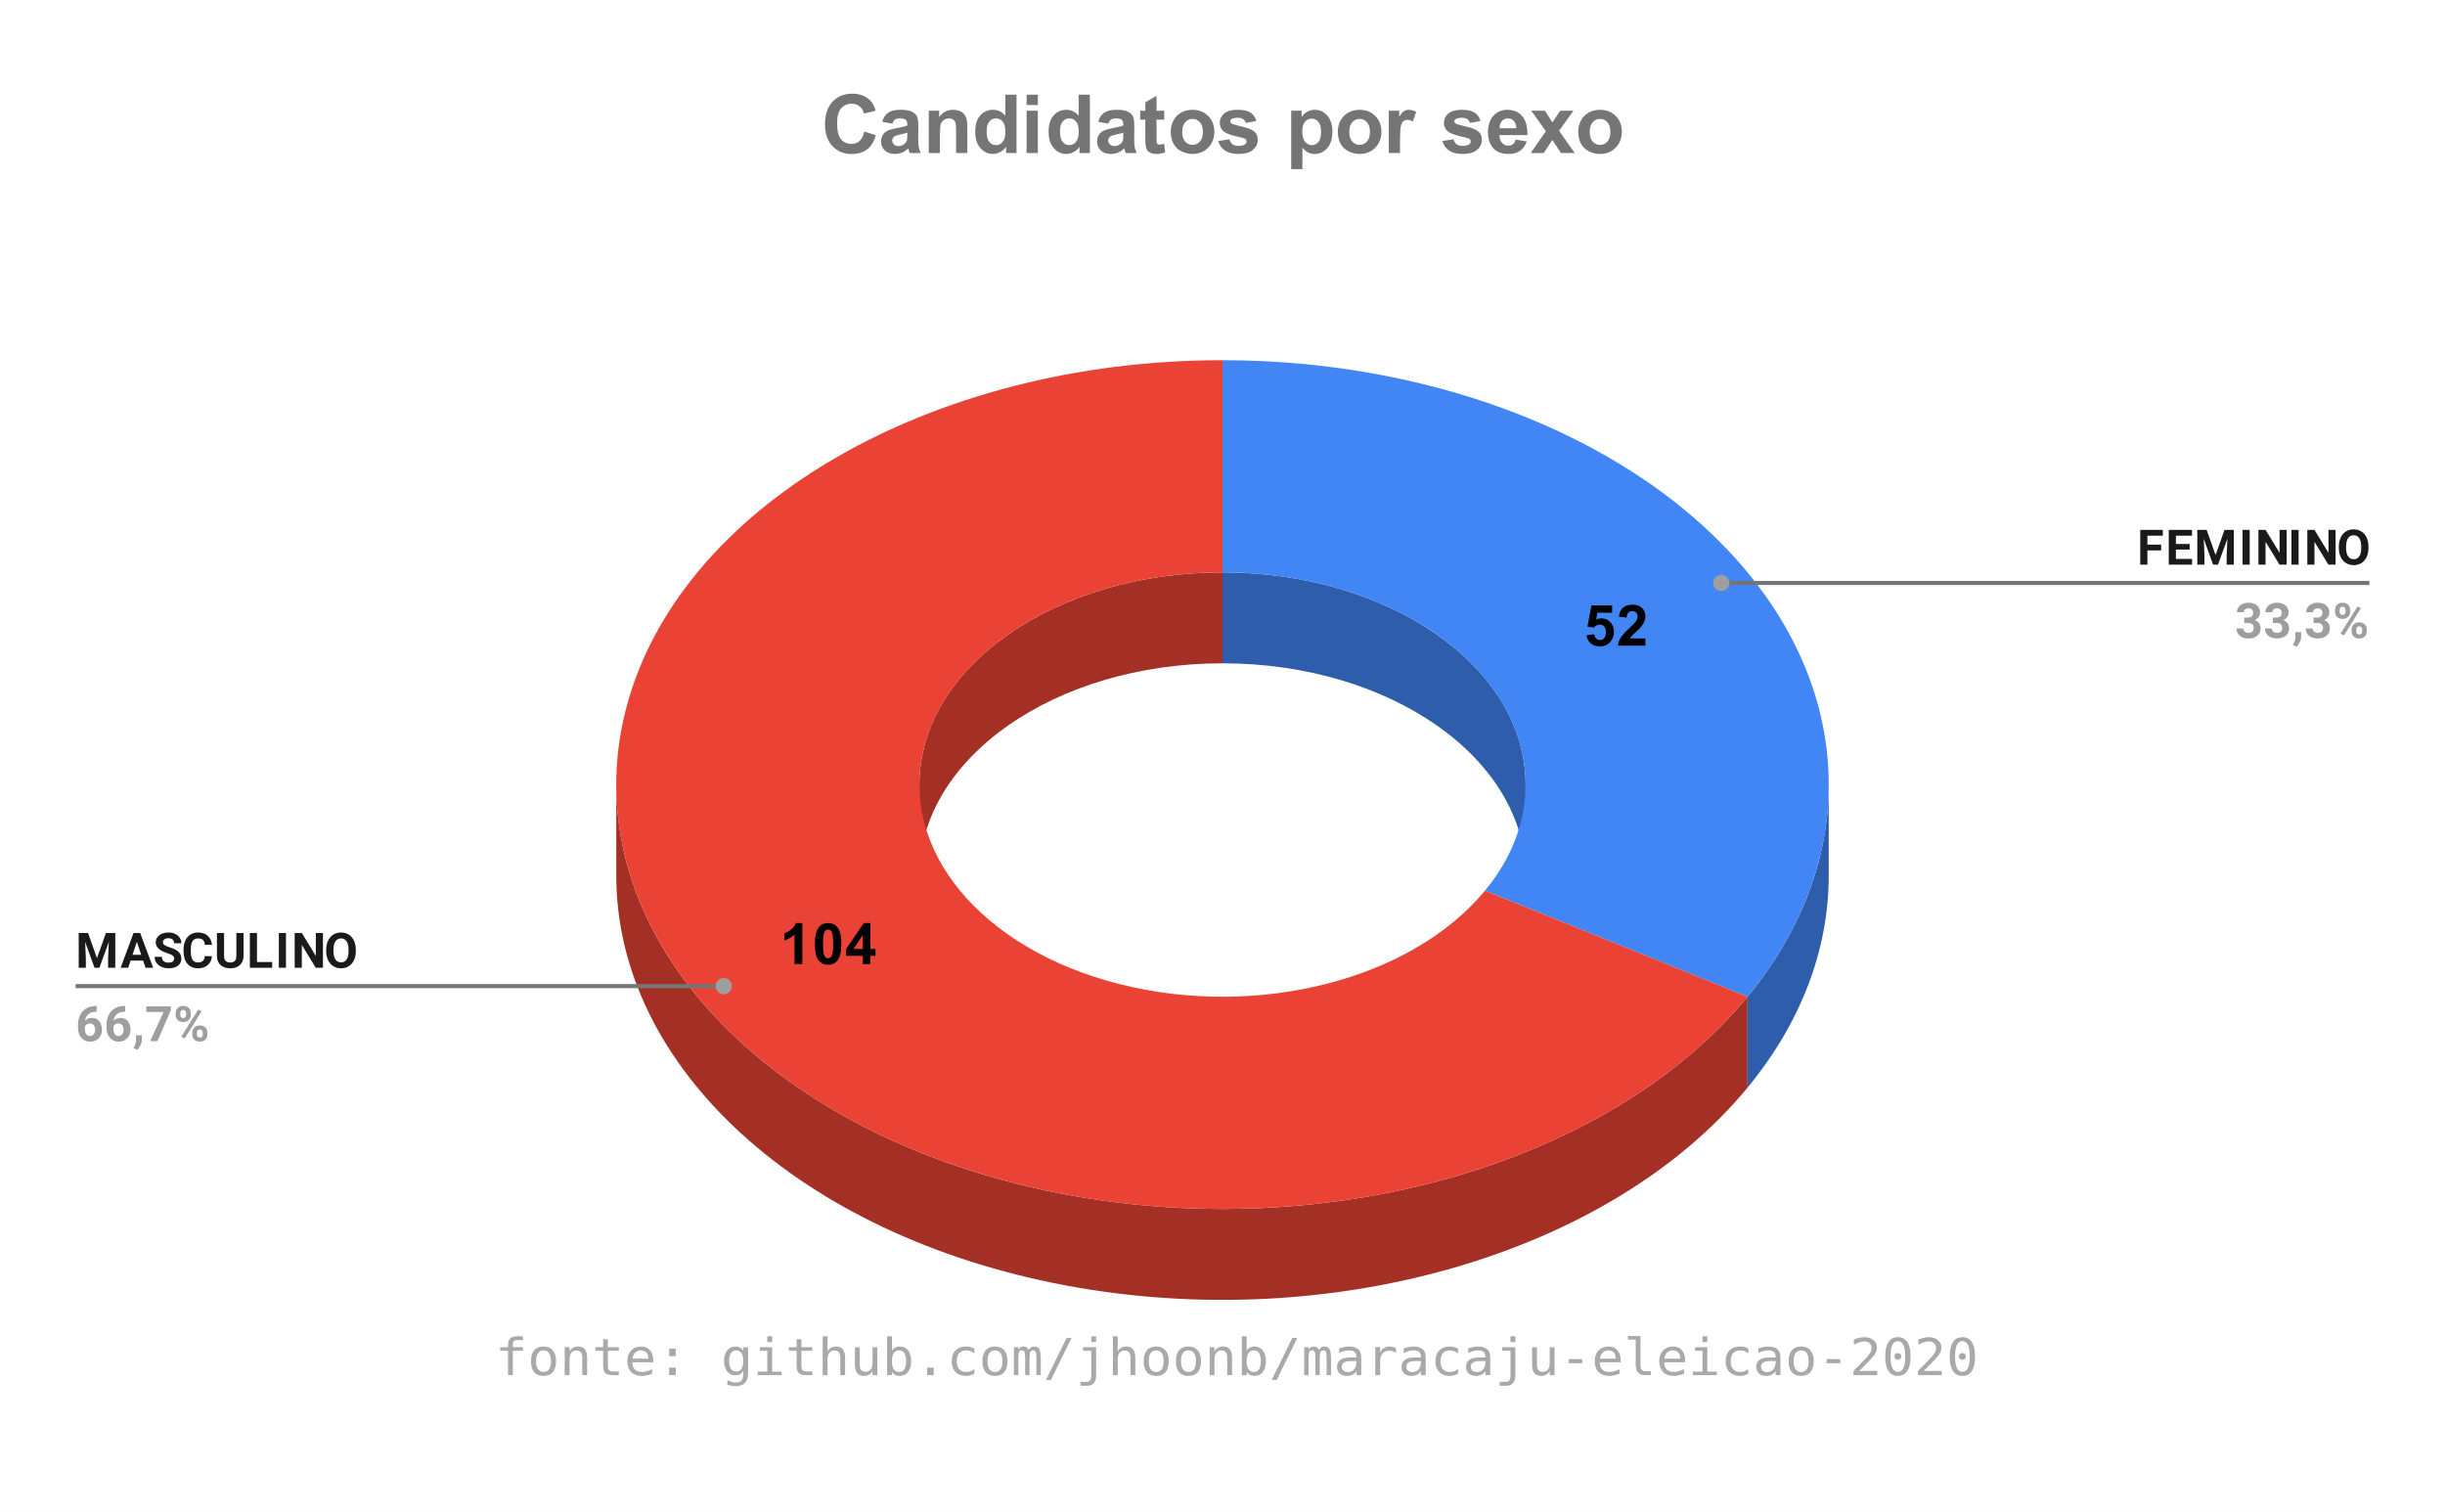
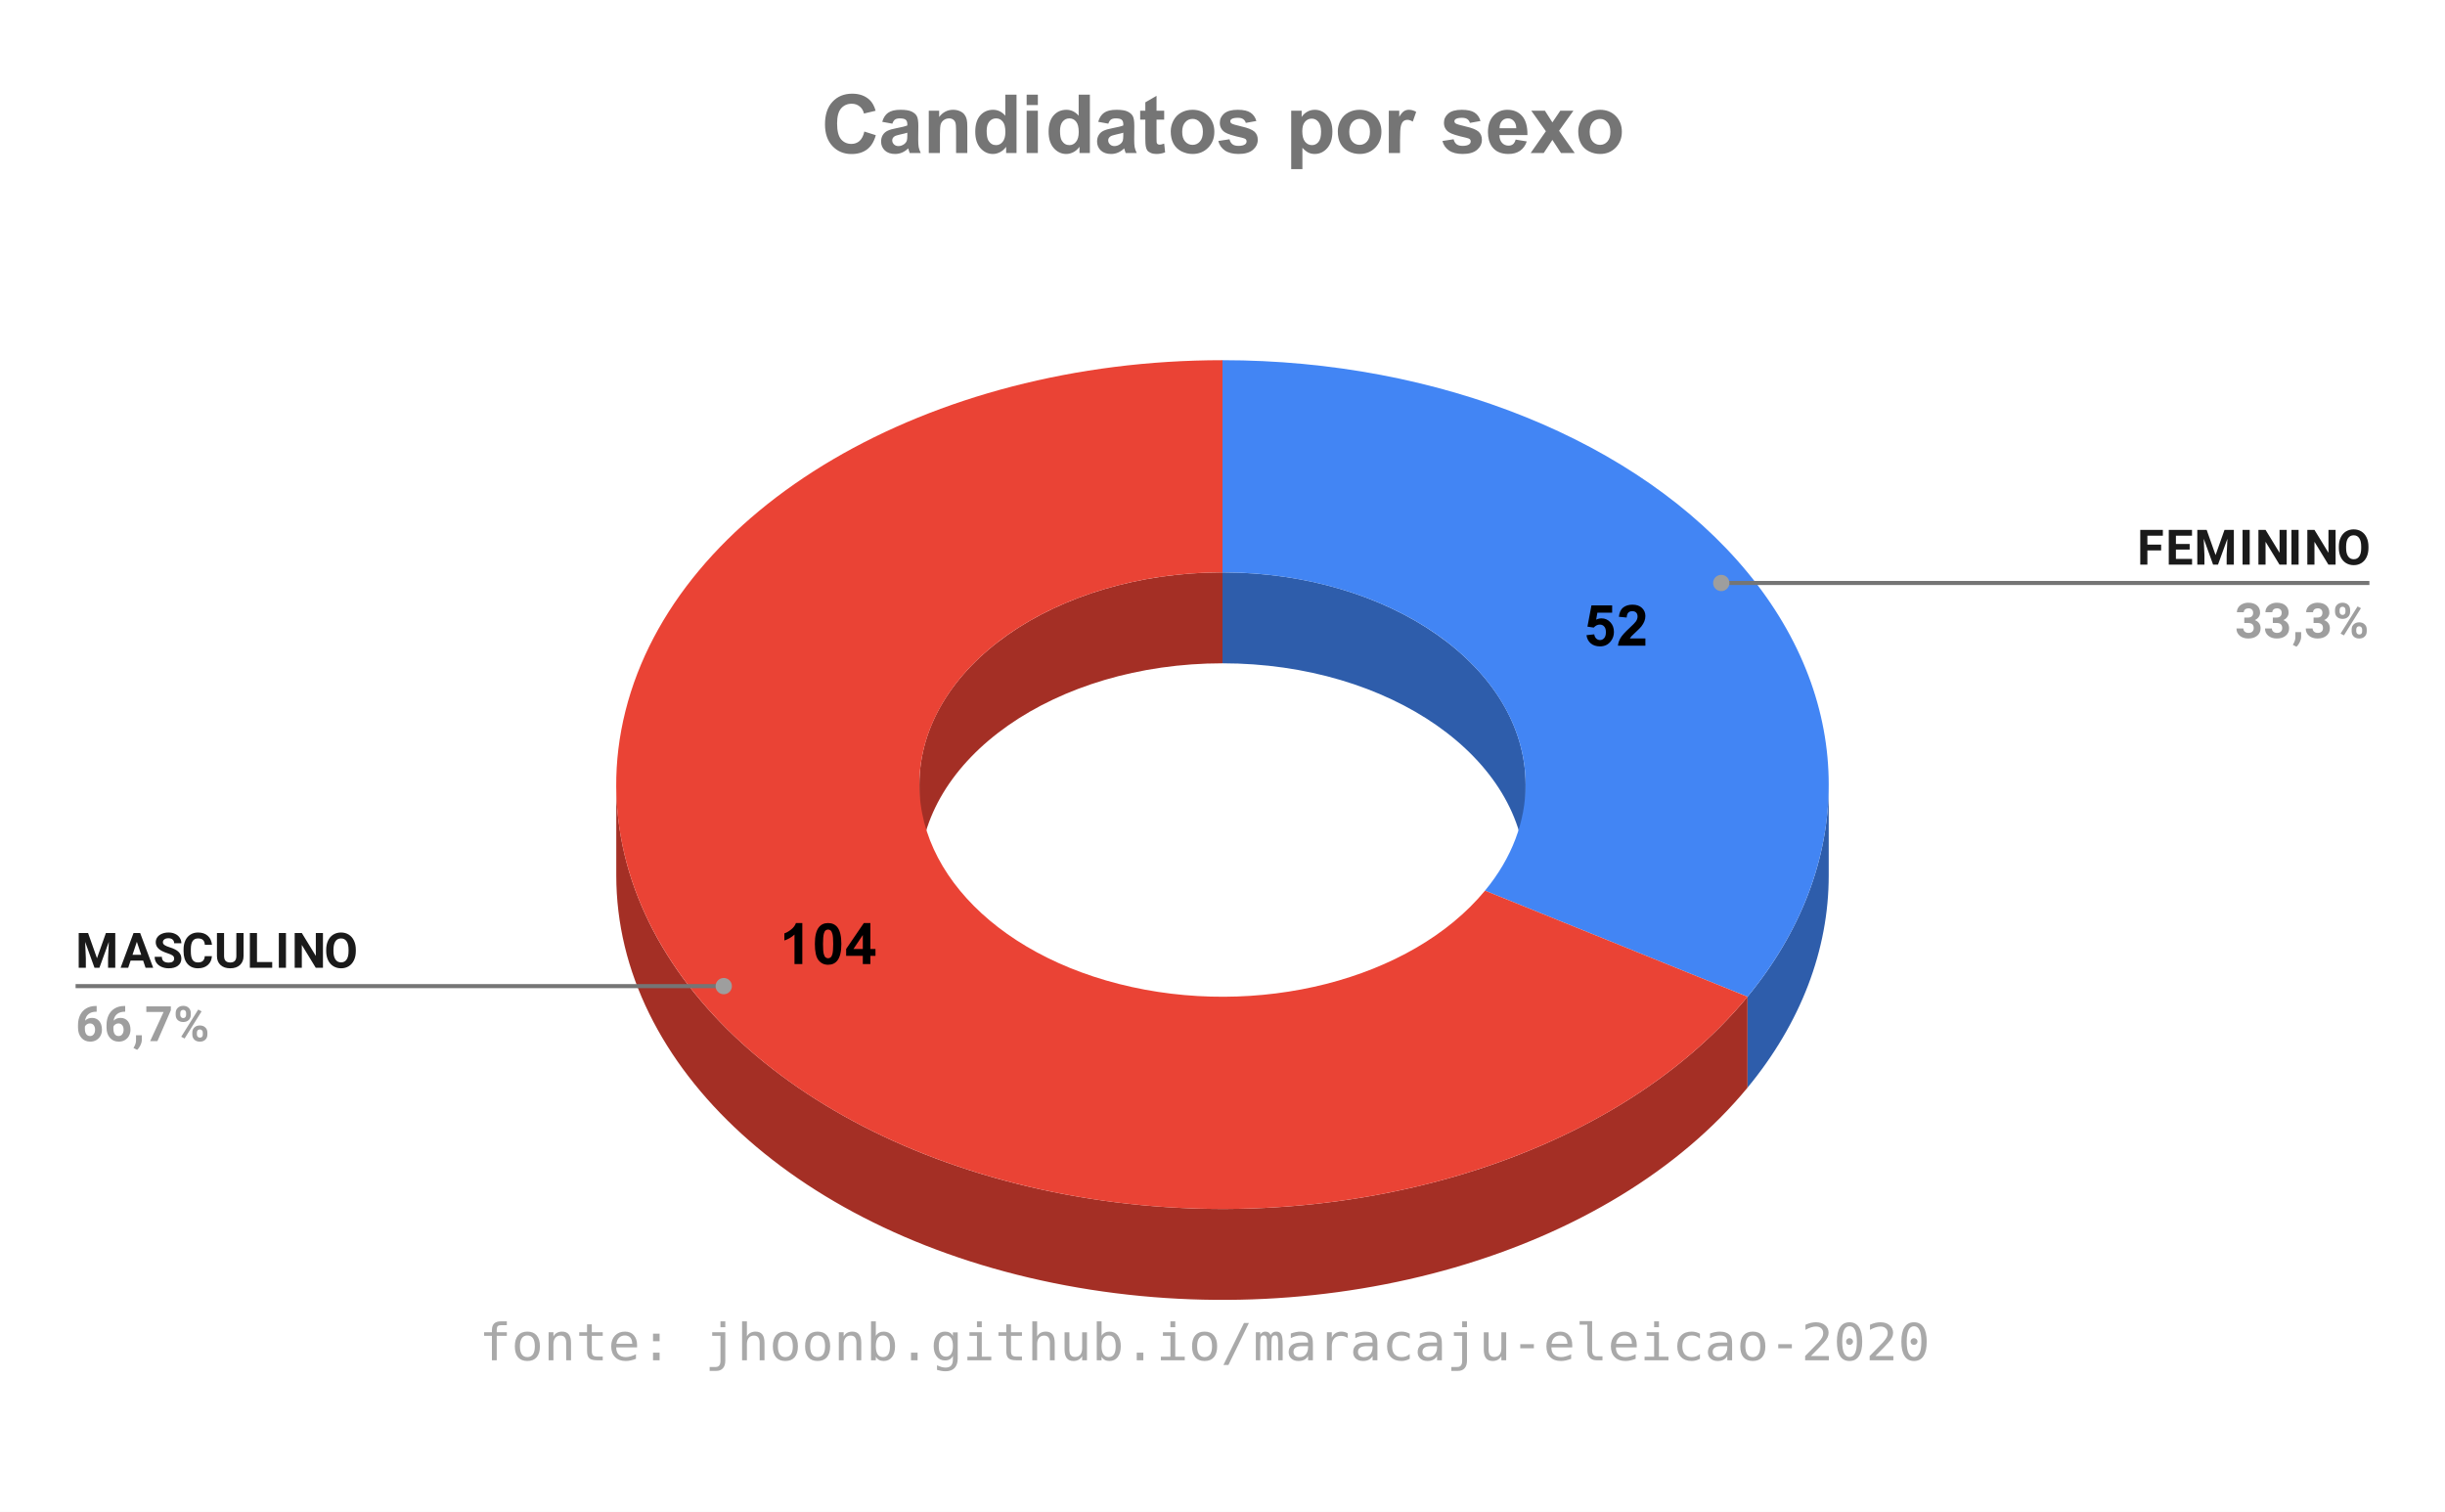
<svg xmlns="http://www.w3.org/2000/svg" version="1.1" viewBox="0.0 0.0 600.0 371.0" fill="none" stroke="none" stroke-linecap="square" stroke-miterlimit="10" width="600" height="371" id="svg38">
  <defs id="defs42" />
  <path fill="#ffffff" d="M0 0L600.0 0L600.0 371.0L0 371.0L0 0Z" fill-rule="nonzero" id="path2" />
  <path fill="#2e5dab" d="M448.767 214.841C448.767 233.121 441.893 251.078 428.836 266.909L428.836 244.594C441.893 228.763 448.767 210.806 448.767 192.526Z" fill-rule="nonzero" id="path4" />
  <path fill="#2e5dab" d="M300.0 140.458C341.081 140.458 374.383 163.769 374.383 192.526L374.383 214.841C374.383 186.084 341.081 162.773 300.0 162.773Z" fill-rule="nonzero" id="path6" />
  <path fill="#4285f4" d="M300.0 88.389C353.149 88.389 402.261 108.237 428.836 140.458C455.41 172.677 455.41 212.374 428.836 244.594L364.418 218.56C377.705 202.45 377.705 182.602 364.418 166.492C351.131 150.382 326.575 140.458 300.0 140.458Z" fill-rule="nonzero" id="path8" />
  <path fill="#a42f25" d="M428.836 266.909C395.169 307.727 326.535 327.628 261.496 315.429C196.458 303.23 151.233 261.974 151.233 214.841L151.233 192.526C151.233 239.659 196.458 280.915 261.496 293.114C326.535 305.313 395.169 285.412 428.836 244.594Z" fill-rule="nonzero" id="path10" />
  <path fill="#a42f25" d="M225.617 192.526C225.617 163.769 258.919 140.458 300.0 140.458L300.0 162.773C258.919 162.773 225.617 186.084 225.617 214.841Z" fill-rule="nonzero" id="path12" />
  <path fill="#ea4335" d="M428.836 244.594C392.738 288.36 316.96 307.667 249.119 290.382C181.277 273.098 140.957 224.212 153.493 174.443C166.03 124.674 227.804 88.389 300.0 88.389L300.0 140.458C263.902 140.458 233.015 158.6 226.747 183.484C220.478 208.369 240.639 232.812 274.559 241.454C308.48 250.096 346.369 240.443 364.418 218.56Z" fill-rule="nonzero" id="path14" />
  <path fill="#000000" d="M389.321 155.868L391.228 155.665Q391.321 156.321 391.712 156.696Q392.118 157.071 392.65 157.071Q393.243 157.071 393.665 156.587Q394.087 156.103 394.087 155.118Q394.087 154.196 393.665 153.743Q393.259 153.275 392.587 153.275Q391.759 153.275 391.103 154.009L389.556 153.775L390.54 148.556L395.618 148.556L395.618 150.353L391.993 150.353L391.696 152.056Q392.337 151.743 393.009 151.743Q394.275 151.743 395.165 152.681Q396.056 153.603 396.056 155.087Q396.056 156.321 395.337 157.29Q394.368 158.618 392.634 158.618Q391.243 158.618 390.368 157.884Q389.493 157.134 389.321 155.868ZM403.775 156.665L403.775 158.446L397.04 158.446Q397.15 157.431 397.696 156.525Q398.243 155.618 399.868 154.118Q401.165 152.915 401.462 152.478Q401.853 151.884 401.853 151.306Q401.853 150.665 401.509 150.321Q401.165 149.978 400.556 149.978Q399.946 149.978 399.587 150.337Q399.243 150.696 399.181 151.54L397.275 151.353Q397.446 149.759 398.337 149.071Q399.243 148.384 400.603 148.384Q402.087 148.384 402.931 149.181Q403.775 149.978 403.775 151.165Q403.775 151.853 403.525 152.462Q403.29 153.071 402.775 153.743Q402.415 154.181 401.509 155.025Q400.603 155.853 400.353 156.134Q400.118 156.4 399.962 156.665L403.775 156.665Z" fill-rule="nonzero" id="path16" />
  <path fill="#000000" d="M196.889 236.577L194.967 236.577L194.967 229.343Q193.904 230.327 192.483 230.796L192.483 229.046Q193.233 228.811 194.108 228.124Q194.998 227.436 195.326 226.515L196.889 226.515L196.889 236.577ZM203.217 226.515Q204.67 226.515 205.498 227.546Q206.467 228.78 206.467 231.64Q206.467 234.483 205.483 235.718Q204.67 236.749 203.217 236.749Q201.748 236.749 200.858 235.624Q199.967 234.499 199.967 231.608Q199.967 228.78 200.951 227.546Q201.764 226.515 203.217 226.515ZM203.217 228.108Q202.873 228.108 202.592 228.327Q202.326 228.546 202.17 229.124Q201.967 229.874 201.967 231.64Q201.967 233.405 202.139 234.061Q202.326 234.718 202.592 234.936Q202.873 235.155 203.217 235.155Q203.561 235.155 203.826 234.936Q204.108 234.718 204.264 234.14Q204.467 233.405 204.467 231.64Q204.467 229.874 204.279 229.218Q204.108 228.546 203.826 228.327Q203.561 228.108 203.217 228.108ZM211.733 236.577L211.733 234.561L207.639 234.561L207.639 232.874L211.983 226.515L213.592 226.515L213.592 232.874L214.842 232.874L214.842 234.561L213.592 234.561L213.592 236.577L211.733 236.577ZM211.733 232.874L211.733 229.452L209.436 232.874L211.733 232.874Z" fill-rule="nonzero" id="path18" />
  <path fill="#1a1a1a" d="M21.613 228.959L23.8 235.147L25.988 228.959L28.284 228.959L28.284 237.491L26.519 237.491L26.519 235.163L26.706 231.131L24.394 237.491L23.191 237.491L20.894 231.131L21.066 235.163L21.066 237.491L19.316 237.491L19.316 228.959L21.613 228.959ZM35.128 235.725L32.05 235.725L31.456 237.491L29.597 237.491L32.769 228.959L34.394 228.959L37.597 237.491L35.722 237.491L35.128 235.725ZM32.519 234.303L34.659 234.303L33.581 231.116L32.519 234.303ZM42.737 235.256Q42.737 234.756 42.378 234.491Q42.034 234.225 41.112 233.928Q40.206 233.631 39.675 233.334Q38.222 232.553 38.222 231.225Q38.222 230.538 38.612 229.991Q39.003 229.444 39.722 229.147Q40.456 228.834 41.362 228.834Q42.284 228.834 42.987 229.178Q43.706 229.506 44.097 230.116Q44.503 230.709 44.503 231.475L42.737 231.475Q42.737 230.897 42.362 230.569Q42.003 230.241 41.331 230.241Q40.691 230.241 40.331 230.522Q39.972 230.788 39.972 231.225Q39.972 231.647 40.394 231.928Q40.816 232.209 41.628 232.459Q43.128 232.913 43.816 233.584Q44.503 234.241 44.503 235.241Q44.503 236.35 43.659 236.991Q42.831 237.616 41.409 237.616Q40.425 237.616 39.612 237.256Q38.8 236.881 38.378 236.256Q37.956 235.631 37.956 234.803L39.722 234.803Q39.722 236.225 41.409 236.225Q42.034 236.225 42.378 235.975Q42.737 235.709 42.737 235.256ZM52.003 234.647Q51.909 236.022 50.987 236.819Q50.081 237.616 48.581 237.616Q46.941 237.616 45.987 236.506Q45.05 235.397 45.05 233.475L45.05 232.944Q45.05 231.725 45.487 230.788Q45.925 229.85 46.722 229.35Q47.534 228.834 48.597 228.834Q50.081 228.834 50.972 229.631Q51.878 230.428 52.019 231.85L50.269 231.85Q50.206 231.022 49.8 230.663Q49.409 230.288 48.597 230.288Q47.722 230.288 47.284 230.913Q46.847 231.538 46.831 232.866L46.831 233.506Q46.831 234.897 47.253 235.538Q47.675 236.178 48.581 236.178Q49.394 236.178 49.784 235.803Q50.191 235.428 50.253 234.647L52.003 234.647ZM59.769 228.959L59.769 234.584Q59.769 235.975 58.894 236.803Q58.019 237.616 56.503 237.616Q55.003 237.616 54.128 236.819Q53.253 236.022 53.237 234.647L53.237 228.959L54.987 228.959L54.987 234.584Q54.987 235.428 55.378 235.819Q55.784 236.194 56.503 236.194Q57.987 236.194 58.003 234.631L58.003 228.959L59.769 228.959ZM63.066 236.084L66.8 236.084L66.8 237.491L61.316 237.491L61.316 228.959L63.066 228.959L63.066 236.084ZM70.175 237.491L68.425 237.491L68.425 228.959L70.175 228.959L70.175 237.491ZM79.253 237.491L77.487 237.491L74.066 231.881L74.066 237.491L72.316 237.491L72.316 228.959L74.066 228.959L77.503 234.584L77.503 228.959L79.253 228.959L79.253 237.491ZM87.316 233.413Q87.316 234.678 86.862 235.631Q86.425 236.569 85.597 237.1Q84.769 237.616 83.706 237.616Q82.644 237.616 81.8 237.1Q80.972 236.584 80.519 235.647Q80.066 234.694 80.05 233.459L80.05 233.038Q80.05 231.788 80.503 230.834Q80.956 229.866 81.784 229.35Q82.628 228.834 83.691 228.834Q84.753 228.834 85.581 229.35Q86.409 229.866 86.862 230.834Q87.316 231.788 87.316 233.038L87.316 233.413ZM85.534 233.038Q85.534 231.694 85.05 230.991Q84.581 230.288 83.691 230.288Q82.8 230.288 82.316 230.991Q81.847 231.678 81.831 233.006L81.831 233.413Q81.831 234.725 82.316 235.444Q82.8 236.163 83.706 236.163Q84.581 236.163 85.05 235.475Q85.534 234.772 85.534 233.444L85.534 233.038Z" fill-rule="nonzero" id="path20" />
  <path fill="#9e9e9e" d="M23.722 246.866L23.722 248.272L23.566 248.272Q22.409 248.288 21.706 248.866Q21.019 249.444 20.878 250.475Q21.55 249.788 22.581 249.788Q23.706 249.788 24.363 250.584Q25.019 251.381 25.019 252.678Q25.019 253.506 24.659 254.178Q24.3 254.85 23.628 255.241Q22.972 255.616 22.144 255.616Q20.8 255.616 19.972 254.678Q19.144 253.725 19.144 252.163L19.144 251.553Q19.144 250.163 19.659 249.1Q20.191 248.038 21.159 247.459Q22.144 246.881 23.441 246.866L23.722 246.866ZM22.066 251.147Q21.659 251.147 21.316 251.366Q20.988 251.569 20.831 251.928L20.831 252.444Q20.831 253.288 21.159 253.772Q21.503 254.241 22.113 254.241Q22.659 254.241 22.988 253.819Q23.331 253.381 23.331 252.694Q23.331 251.991 22.988 251.569Q22.644 251.147 22.066 251.147ZM30.722 246.866L30.722 248.272L30.566 248.272Q29.409 248.288 28.706 248.866Q28.019 249.444 27.878 250.475Q28.55 249.788 29.581 249.788Q30.706 249.788 31.363 250.584Q32.019 251.381 32.019 252.678Q32.019 253.506 31.659 254.178Q31.3 254.85 30.628 255.241Q29.972 255.616 29.144 255.616Q27.8 255.616 26.972 254.678Q26.144 253.725 26.144 252.163L26.144 251.553Q26.144 250.163 26.659 249.1Q27.191 248.038 28.159 247.459Q29.144 246.881 30.441 246.866L30.722 246.866ZM29.066 251.147Q28.659 251.147 28.316 251.366Q27.988 251.569 27.831 251.928L27.831 252.444Q27.831 253.288 28.159 253.772Q28.503 254.241 29.113 254.241Q29.659 254.241 29.988 253.819Q30.331 253.381 30.331 252.694Q30.331 251.991 29.988 251.569Q29.644 251.147 29.066 251.147ZM33.644 257.631L32.753 257.163L32.972 256.788Q33.362 256.069 33.378 255.366L33.378 254.053L34.8 254.053L34.8 255.225Q34.784 255.866 34.456 256.522Q34.144 257.194 33.644 257.631ZM41.925 247.913L38.628 255.491L36.847 255.491L40.144 248.334L35.909 248.334L35.909 246.959L41.925 246.959L41.925 247.913ZM43.112 248.6Q43.112 247.819 43.612 247.334Q44.128 246.834 44.956 246.834Q45.784 246.834 46.3 247.319Q46.816 247.803 46.816 248.631L46.816 249.053Q46.816 249.834 46.3 250.319Q45.784 250.803 44.972 250.803Q44.128 250.803 43.612 250.319Q43.112 249.834 43.112 249.022L43.112 248.6ZM44.237 249.053Q44.237 249.397 44.441 249.616Q44.644 249.834 44.972 249.834Q45.3 249.834 45.487 249.616Q45.675 249.397 45.675 249.038L45.675 248.6Q45.675 248.241 45.487 248.038Q45.3 247.819 44.956 247.819Q44.628 247.819 44.425 248.038Q44.237 248.241 44.237 248.616L44.237 249.053ZM47.191 253.397Q47.191 252.6 47.706 252.131Q48.222 251.647 49.034 251.647Q49.862 251.647 50.378 252.131Q50.894 252.6 50.894 253.428L50.894 253.85Q50.894 254.647 50.394 255.131Q49.894 255.616 49.05 255.616Q48.206 255.616 47.691 255.131Q47.191 254.631 47.191 253.834L47.191 253.397ZM48.316 253.85Q48.316 254.178 48.519 254.413Q48.737 254.631 49.05 254.631Q49.769 254.631 49.769 253.85L49.769 253.397Q49.769 253.053 49.566 252.834Q49.362 252.616 49.034 252.616Q48.706 252.616 48.503 252.834Q48.316 253.053 48.316 253.413L48.316 253.85ZM45.3 254.85L44.472 254.413L48.644 247.741L49.472 248.178L45.3 254.85Z" fill-rule="nonzero" id="path22" />
  <path stroke="#757575" stroke-width="1.0" stroke-linecap="butt" d="M18.55 241.991L145.233 241.991L177.606 241.991" fill-rule="nonzero" id="path24" />
  <path fill="#9e9e9e" d="M179.606 241.991C179.606 240.886 178.711 239.991 177.606 239.991C176.502 239.991 175.606 240.886 175.606 241.991C175.606 243.095 176.502 243.991 177.606 243.991C178.711 243.991 179.606 243.095 179.606 241.991" fill-rule="nonzero" id="path26" />
  <path fill="#1a1a1a" d="M530.341 135.077L526.966 135.077L526.966 138.561L525.216 138.561L525.216 130.03L530.763 130.03L530.763 131.452L526.966 131.452L526.966 133.655L530.341 133.655L530.341 135.077ZM537.341 134.858L533.966 134.858L533.966 137.155L537.934 137.155L537.934 138.561L532.216 138.561L532.216 130.03L537.919 130.03L537.919 131.452L533.966 131.452L533.966 133.483L537.341 133.483L537.341 134.858ZM541.513 130.03L543.7 136.217L545.888 130.03L548.184 130.03L548.184 138.561L546.419 138.561L546.419 136.233L546.606 132.202L544.294 138.561L543.091 138.561L540.794 132.202L540.966 136.233L540.966 138.561L539.216 138.561L539.216 130.03L541.513 130.03ZM552.075 138.561L550.325 138.561L550.325 130.03L552.075 130.03L552.075 138.561ZM561.153 138.561L559.388 138.561L555.966 132.952L555.966 138.561L554.216 138.561L554.216 130.03L555.966 130.03L559.403 135.655L559.403 130.03L561.153 130.03L561.153 138.561ZM564.075 138.561L562.325 138.561L562.325 130.03L564.075 130.03L564.075 138.561ZM573.153 138.561L571.388 138.561L567.966 132.952L567.966 138.561L566.216 138.561L566.216 130.03L567.966 130.03L571.403 135.655L571.403 130.03L573.153 130.03L573.153 138.561ZM581.216 134.483Q581.216 135.748 580.763 136.702Q580.325 137.639 579.497 138.17Q578.669 138.686 577.606 138.686Q576.544 138.686 575.7 138.17Q574.872 137.655 574.419 136.717Q573.966 135.764 573.95 134.53L573.95 134.108Q573.95 132.858 574.403 131.905Q574.856 130.936 575.684 130.42Q576.528 129.905 577.591 129.905Q578.653 129.905 579.481 130.42Q580.309 130.936 580.763 131.905Q581.216 132.858 581.216 134.108L581.216 134.483ZM579.434 134.108Q579.434 132.764 578.95 132.061Q578.481 131.358 577.591 131.358Q576.7 131.358 576.216 132.061Q575.747 132.748 575.731 134.077L575.731 134.483Q575.731 135.795 576.216 136.514Q576.7 137.233 577.606 137.233Q578.481 137.233 578.95 136.545Q579.434 135.842 579.434 134.514L579.434 134.108Z" fill-rule="nonzero" id="path28" />
  <path fill="#9e9e9e" d="M550.747 151.545L551.653 151.545Q552.294 151.545 552.606 151.233Q552.919 150.905 552.919 150.373Q552.919 149.858 552.606 149.577Q552.309 149.28 551.763 149.28Q551.278 149.28 550.95 149.545Q550.622 149.811 550.622 150.233L548.934 150.233Q548.934 149.577 549.294 149.045Q549.653 148.514 550.294 148.217Q550.95 147.905 551.731 147.905Q553.075 147.905 553.841 148.561Q554.622 149.202 554.622 150.342Q554.622 150.936 554.263 151.436Q553.903 151.92 553.325 152.17Q554.044 152.436 554.388 152.952Q554.747 153.467 554.747 154.17Q554.747 155.311 553.919 155.998Q553.091 156.686 551.731 156.686Q550.45 156.686 549.638 156.014Q548.825 155.327 548.825 154.217L550.513 154.217Q550.513 154.702 550.872 155.014Q551.247 155.311 551.763 155.311Q552.372 155.311 552.716 154.998Q553.059 154.67 553.059 154.139Q553.059 152.873 551.653 152.873L550.747 152.873L550.747 151.545ZM557.747 151.545L558.653 151.545Q559.294 151.545 559.606 151.233Q559.919 150.905 559.919 150.373Q559.919 149.858 559.606 149.577Q559.309 149.28 558.763 149.28Q558.278 149.28 557.95 149.545Q557.622 149.811 557.622 150.233L555.934 150.233Q555.934 149.577 556.294 149.045Q556.653 148.514 557.294 148.217Q557.95 147.905 558.731 147.905Q560.075 147.905 560.841 148.561Q561.622 149.202 561.622 150.342Q561.622 150.936 561.263 151.436Q560.903 151.92 560.325 152.17Q561.044 152.436 561.388 152.952Q561.747 153.467 561.747 154.17Q561.747 155.311 560.919 155.998Q560.091 156.686 558.731 156.686Q557.45 156.686 556.638 156.014Q555.825 155.327 555.825 154.217L557.513 154.217Q557.513 154.702 557.872 155.014Q558.247 155.311 558.763 155.311Q559.372 155.311 559.716 154.998Q560.059 154.67 560.059 154.139Q560.059 152.873 558.653 152.873L557.747 152.873L557.747 151.545ZM563.544 158.702L562.653 158.233L562.872 157.858Q563.263 157.139 563.278 156.436L563.278 155.123L564.7 155.123L564.7 156.295Q564.684 156.936 564.356 157.592Q564.044 158.264 563.544 158.702ZM567.747 151.545L568.653 151.545Q569.294 151.545 569.606 151.233Q569.919 150.905 569.919 150.373Q569.919 149.858 569.606 149.577Q569.309 149.28 568.763 149.28Q568.278 149.28 567.95 149.545Q567.622 149.811 567.622 150.233L565.934 150.233Q565.934 149.577 566.294 149.045Q566.653 148.514 567.294 148.217Q567.95 147.905 568.731 147.905Q570.075 147.905 570.841 148.561Q571.622 149.202 571.622 150.342Q571.622 150.936 571.263 151.436Q570.903 151.92 570.325 152.17Q571.044 152.436 571.388 152.952Q571.747 153.467 571.747 154.17Q571.747 155.311 570.919 155.998Q570.091 156.686 568.731 156.686Q567.45 156.686 566.638 156.014Q565.825 155.327 565.825 154.217L567.513 154.217Q567.513 154.702 567.872 155.014Q568.247 155.311 568.763 155.311Q569.372 155.311 569.716 154.998Q570.059 154.67 570.059 154.139Q570.059 152.873 568.653 152.873L567.747 152.873L567.747 151.545ZM573.013 149.67Q573.013 148.889 573.513 148.405Q574.028 147.905 574.856 147.905Q575.684 147.905 576.2 148.389Q576.716 148.873 576.716 149.702L576.716 150.123Q576.716 150.905 576.2 151.389Q575.684 151.873 574.872 151.873Q574.028 151.873 573.513 151.389Q573.013 150.905 573.013 150.092L573.013 149.67ZM574.138 150.123Q574.138 150.467 574.341 150.686Q574.544 150.905 574.872 150.905Q575.2 150.905 575.388 150.686Q575.575 150.467 575.575 150.108L575.575 149.67Q575.575 149.311 575.388 149.108Q575.2 148.889 574.856 148.889Q574.528 148.889 574.325 149.108Q574.138 149.311 574.138 149.686L574.138 150.123ZM577.091 154.467Q577.091 153.67 577.606 153.202Q578.122 152.717 578.934 152.717Q579.763 152.717 580.278 153.202Q580.794 153.67 580.794 154.498L580.794 154.92Q580.794 155.717 580.294 156.202Q579.794 156.686 578.95 156.686Q578.106 156.686 577.591 156.202Q577.091 155.702 577.091 154.905L577.091 154.467ZM578.216 154.92Q578.216 155.248 578.419 155.483Q578.638 155.702 578.95 155.702Q579.669 155.702 579.669 154.92L579.669 154.467Q579.669 154.123 579.466 153.905Q579.263 153.686 578.934 153.686Q578.606 153.686 578.403 153.905Q578.216 154.123 578.216 154.483L578.216 154.92ZM575.2 155.92L574.372 155.483L578.544 148.811L579.372 149.248L575.2 155.92Z" fill-rule="nonzero" id="path30" />
  <path stroke="#757575" stroke-width="1.0" stroke-linecap="butt" d="M581.45 143.061L454.767 143.061L422.394 143.061" fill-rule="nonzero" id="path32" />
  <path fill="#9e9e9e" d="M424.394 143.061C424.394 141.956 423.498 141.061 422.394 141.061C421.289 141.061 420.394 141.956 420.394 143.061C420.394 144.165 421.289 145.061 422.394 145.061C423.498 145.061 424.394 144.165 424.394 143.061" fill-rule="nonzero" id="path34" />
  <path fill="#757575" d="M212.109 32.284L214.922 33.175Q214.281 35.519 212.781 36.659Q211.281 37.8 208.969 37.8Q206.125 37.8 204.281 35.847Q202.453 33.894 202.453 30.519Q202.453 26.941 204.297 24.972Q206.141 22.988 209.141 22.988Q211.781 22.988 213.422 24.534Q214.391 25.456 214.875 27.175L212.016 27.863Q211.766 26.753 210.953 26.113Q210.156 25.456 209.0 25.456Q207.406 25.456 206.406 26.597Q205.422 27.738 205.422 30.3Q205.422 33.019 206.391 34.175Q207.375 35.316 208.938 35.316Q210.094 35.316 210.922 34.597Q211.75 33.862 212.109 32.284ZM218.984 30.347L216.5 29.894Q216.922 28.394 217.938 27.675Q218.969 26.941 220.984 26.941Q222.828 26.941 223.719 27.378Q224.625 27.816 224.984 28.488Q225.359 29.144 225.359 30.941L225.328 34.144Q225.328 35.503 225.453 36.159Q225.594 36.8 225.953 37.55L223.234 37.55Q223.125 37.269 222.969 36.737Q222.906 36.487 222.875 36.409Q222.172 37.097 221.359 37.441Q220.562 37.784 219.656 37.784Q218.062 37.784 217.141 36.925Q216.219 36.05 216.219 34.722Q216.219 33.831 216.625 33.144Q217.047 32.456 217.797 32.097Q218.562 31.722 220.0 31.456Q221.922 31.097 222.656 30.784L222.656 30.503Q222.656 29.722 222.266 29.394Q221.875 29.05 220.797 29.05Q220.062 29.05 219.641 29.331Q219.234 29.613 218.984 30.347ZM222.656 32.566Q222.125 32.737 220.984 32.987Q219.844 33.237 219.5 33.472Q218.953 33.847 218.953 34.441Q218.953 35.003 219.375 35.425Q219.812 35.847 220.484 35.847Q221.219 35.847 221.891 35.362Q222.391 34.987 222.547 34.456Q222.656 34.097 222.656 33.112L222.656 32.566ZM237.375 37.55L234.625 37.55L234.625 32.253Q234.625 30.581 234.453 30.097Q234.281 29.597 233.875 29.331Q233.484 29.05 232.922 29.05Q232.219 29.05 231.641 29.441Q231.078 29.831 230.859 30.472Q230.656 31.113 230.656 32.847L230.656 37.55L227.922 37.55L227.922 27.175L230.469 27.175L230.469 28.706Q231.828 26.941 233.891 26.941Q234.797 26.941 235.547 27.269Q236.297 27.597 236.672 28.113Q237.062 28.613 237.219 29.269Q237.375 29.909 237.375 31.097L237.375 37.55ZM249.453 37.55L246.906 37.55L246.906 36.019Q246.266 36.909 245.391 37.347Q244.531 37.784 243.656 37.784Q241.875 37.784 240.594 36.347Q239.328 34.909 239.328 32.331Q239.328 29.691 240.562 28.316Q241.797 26.941 243.703 26.941Q245.438 26.941 246.703 28.394L246.703 23.238L249.453 23.238L249.453 37.55ZM242.125 32.144Q242.125 33.8 242.578 34.534Q243.25 35.612 244.438 35.612Q245.391 35.612 246.047 34.816Q246.719 34.003 246.719 32.409Q246.719 30.613 246.062 29.831Q245.422 29.05 244.422 29.05Q243.438 29.05 242.781 29.831Q242.125 30.597 242.125 32.144ZM251.938 25.769L251.938 23.238L254.688 23.238L254.688 25.769L251.938 25.769ZM251.938 37.55L251.938 27.175L254.688 27.175L254.688 37.55L251.938 37.55ZM267.453 37.55L264.906 37.55L264.906 36.019Q264.266 36.909 263.391 37.347Q262.531 37.784 261.656 37.784Q259.875 37.784 258.594 36.347Q257.328 34.909 257.328 32.331Q257.328 29.691 258.562 28.316Q259.797 26.941 261.703 26.941Q263.438 26.941 264.703 28.394L264.703 23.238L267.453 23.238L267.453 37.55ZM260.125 32.144Q260.125 33.8 260.578 34.534Q261.25 35.612 262.438 35.612Q263.391 35.612 264.047 34.816Q264.719 34.003 264.719 32.409Q264.719 30.613 264.062 29.831Q263.422 29.05 262.422 29.05Q261.438 29.05 260.781 29.831Q260.125 30.597 260.125 32.144ZM271.984 30.347L269.5 29.894Q269.922 28.394 270.938 27.675Q271.969 26.941 273.984 26.941Q275.828 26.941 276.719 27.378Q277.625 27.816 277.984 28.488Q278.359 29.144 278.359 30.941L278.328 34.144Q278.328 35.503 278.453 36.159Q278.594 36.8 278.953 37.55L276.234 37.55Q276.125 37.269 275.969 36.737Q275.906 36.487 275.875 36.409Q275.172 37.097 274.359 37.441Q273.562 37.784 272.656 37.784Q271.062 37.784 270.141 36.925Q269.219 36.05 269.219 34.722Q269.219 33.831 269.625 33.144Q270.047 32.456 270.797 32.097Q271.562 31.722 273.0 31.456Q274.922 31.097 275.656 30.784L275.656 30.503Q275.656 29.722 275.266 29.394Q274.875 29.05 273.797 29.05Q273.062 29.05 272.641 29.331Q272.234 29.613 271.984 30.347ZM275.656 32.566Q275.125 32.737 273.984 32.987Q272.844 33.237 272.5 33.472Q271.953 33.847 271.953 34.441Q271.953 35.003 272.375 35.425Q272.812 35.847 273.484 35.847Q274.219 35.847 274.891 35.362Q275.391 34.987 275.547 34.456Q275.656 34.097 275.656 33.112L275.656 32.566ZM285.688 27.175L285.688 29.363L283.812 29.363L283.812 33.55Q283.812 34.816 283.859 35.034Q283.922 35.237 284.109 35.378Q284.312 35.503 284.578 35.503Q284.953 35.503 285.688 35.237L285.922 37.378Q284.953 37.784 283.75 37.784Q283.0 37.784 282.406 37.534Q281.812 37.284 281.531 36.894Q281.266 36.487 281.156 35.816Q281.062 35.347 281.062 33.894L281.062 29.363L279.797 29.363L279.797 27.175L281.062 27.175L281.062 25.113L283.812 23.519L283.812 27.175L285.688 27.175ZM287.297 32.222Q287.297 30.847 287.969 29.566Q288.656 28.284 289.891 27.613Q291.125 26.941 292.641 26.941Q295.0 26.941 296.5 28.472Q298.0 30.003 298.0 32.331Q298.0 34.691 296.484 36.237Q294.969 37.784 292.656 37.784Q291.234 37.784 289.938 37.144Q288.656 36.487 287.969 35.253Q287.297 34.003 287.297 32.222ZM290.109 32.362Q290.109 33.909 290.844 34.737Q291.578 35.55 292.656 35.55Q293.734 35.55 294.453 34.737Q295.188 33.909 295.188 32.347Q295.188 30.816 294.453 30.003Q293.734 29.175 292.656 29.175Q291.578 29.175 290.844 30.003Q290.109 30.816 290.109 32.362ZM298.969 34.597L301.719 34.175Q301.906 34.972 302.438 35.394Q302.969 35.8 303.938 35.8Q305.0 35.8 305.547 35.409Q305.906 35.144 305.906 34.675Q305.906 34.362 305.703 34.159Q305.5 33.972 304.797 33.8Q301.469 33.066 300.578 32.456Q299.344 31.628 299.344 30.128Q299.344 28.784 300.406 27.863Q301.484 26.941 303.719 26.941Q305.844 26.941 306.875 27.644Q307.922 28.331 308.312 29.691L305.719 30.159Q305.547 29.566 305.078 29.238Q304.625 28.909 303.766 28.909Q302.688 28.909 302.219 29.222Q301.906 29.441 301.906 29.769Q301.906 30.066 302.172 30.269Q302.547 30.55 304.734 31.05Q306.922 31.55 307.797 32.269Q308.656 33.003 308.656 34.3Q308.656 35.737 307.469 36.769Q306.281 37.784 303.938 37.784Q301.828 37.784 300.578 36.925Q299.344 36.066 298.969 34.597ZM316.859 27.175L319.422 27.175L319.422 28.706Q319.922 27.925 320.766 27.441Q321.609 26.941 322.656 26.941Q324.453 26.941 325.703 28.363Q326.969 29.769 326.969 32.3Q326.969 34.909 325.703 36.347Q324.438 37.784 322.625 37.784Q321.766 37.784 321.062 37.441Q320.375 37.097 319.609 36.269L319.609 41.503L316.859 41.503L316.859 27.175ZM319.578 32.191Q319.578 33.941 320.266 34.784Q320.953 35.612 321.953 35.612Q322.906 35.612 323.547 34.847Q324.188 34.066 324.188 32.331Q324.188 30.691 323.531 29.909Q322.875 29.113 321.906 29.113Q320.906 29.113 320.234 29.894Q319.578 30.659 319.578 32.191ZM328.297 32.222Q328.297 30.847 328.969 29.566Q329.656 28.284 330.891 27.613Q332.125 26.941 333.641 26.941Q336.0 26.941 337.5 28.472Q339.0 30.003 339.0 32.331Q339.0 34.691 337.484 36.237Q335.969 37.784 333.656 37.784Q332.234 37.784 330.938 37.144Q329.656 36.487 328.969 35.253Q328.297 34.003 328.297 32.222ZM331.109 32.362Q331.109 33.909 331.844 34.737Q332.578 35.55 333.656 35.55Q334.734 35.55 335.453 34.737Q336.188 33.909 336.188 32.347Q336.188 30.816 335.453 30.003Q334.734 29.175 333.656 29.175Q332.578 29.175 331.844 30.003Q331.109 30.816 331.109 32.362ZM343.562 37.55L340.812 37.55L340.812 27.175L343.375 27.175L343.375 28.659Q344.016 27.613 344.531 27.284Q345.062 26.941 345.734 26.941Q346.672 26.941 347.531 27.456L346.688 29.847Q346.0 29.409 345.406 29.409Q344.828 29.409 344.422 29.722Q344.016 30.034 343.781 30.878Q343.562 31.706 343.562 34.347L343.562 37.55ZM353.969 34.597L356.719 34.175Q356.906 34.972 357.438 35.394Q357.969 35.8 358.938 35.8Q360.0 35.8 360.547 35.409Q360.906 35.144 360.906 34.675Q360.906 34.362 360.703 34.159Q360.5 33.972 359.797 33.8Q356.469 33.066 355.578 32.456Q354.344 31.628 354.344 30.128Q354.344 28.784 355.406 27.863Q356.484 26.941 358.719 26.941Q360.844 26.941 361.875 27.644Q362.922 28.331 363.312 29.691L360.719 30.159Q360.547 29.566 360.078 29.238Q359.625 28.909 358.766 28.909Q357.688 28.909 357.219 29.222Q356.906 29.441 356.906 29.769Q356.906 30.066 357.172 30.269Q357.547 30.55 359.734 31.05Q361.922 31.55 362.797 32.269Q363.656 33.003 363.656 34.3Q363.656 35.737 362.469 36.769Q361.281 37.784 358.938 37.784Q356.828 37.784 355.578 36.925Q354.344 36.066 353.969 34.597ZM371.938 34.253L374.672 34.706Q374.156 36.206 373.016 37.003Q371.875 37.784 370.172 37.784Q367.453 37.784 366.156 36.019Q365.141 34.597 365.141 32.441Q365.141 29.863 366.484 28.409Q367.828 26.941 369.891 26.941Q372.203 26.941 373.531 28.472Q374.875 30.003 374.828 33.159L367.953 33.159Q367.984 34.378 368.609 35.066Q369.25 35.737 370.188 35.737Q370.844 35.737 371.281 35.394Q371.719 35.034 371.938 34.253ZM372.094 31.472Q372.062 30.284 371.469 29.675Q370.891 29.05 370.062 29.05Q369.156 29.05 368.578 29.691Q367.984 30.347 368.0 31.472L372.094 31.472ZM375.625 37.55L379.359 32.206L375.781 27.175L379.125 27.175L380.953 30.034L382.891 27.175L386.109 27.175L382.594 32.097L386.438 37.55L383.062 37.55L380.953 34.331L378.828 37.55L375.625 37.55ZM387.297 32.222Q387.297 30.847 387.969 29.566Q388.656 28.284 389.891 27.613Q391.125 26.941 392.641 26.941Q395.0 26.941 396.5 28.472Q398.0 30.003 398.0 32.331Q398.0 34.691 396.484 36.237Q394.969 37.784 392.656 37.784Q391.234 37.784 389.938 37.144Q388.656 36.487 387.969 35.253Q387.297 34.003 387.297 32.222ZM390.109 32.362Q390.109 33.909 390.844 34.737Q391.578 35.55 392.656 35.55Q393.734 35.55 394.453 34.737Q395.188 33.909 395.188 32.347Q395.188 30.816 394.453 30.003Q393.734 29.175 392.656 29.175Q391.578 29.175 390.844 30.003Q390.109 30.816 390.109 32.362Z" fill-rule="nonzero" id="path36" />
-   <text xml:space="preserve" style="font-style:normal;font-variant:normal;font-weight:normal;font-stretch:normal;font-size:12.851px;line-height:1.25;font-family:Georgia;-inkscape-font-specification:Georgia;letter-spacing:0px;word-spacing:0px;opacity:0.338;fill:#000000;stroke-width:0.151" x="118.784" y="345.191" id="text897" transform="scale(1.022903,0.9776099)">
-     <tspan id="tspan895" x="118.784" y="345.191" style="font-style:normal;font-variant:normal;font-weight:normal;font-stretch:normal;font-family:'Andale Mono';-inkscape-font-specification:'Andale Mono';fill:#000000;stroke-width:0.151">fonte: github.com/jhoonb/maracaju-eleicao-2020</tspan>
+   <text xml:space="preserve" style="font-style:normal;font-variant:normal;font-weight:normal;font-stretch:normal;font-size:12.851px;line-height:1.25;font-family:Georgia;-inkscape-font-specification:Georgia;letter-spacing:0px;word-spacing:0px;opacity:0.338;fill:#000000;stroke-width:0.151" x="114.922" y="341.445" id="text897" transform="scale(1.022903,0.9776099)">
+     <tspan id="tspan895" x="114.922" y="341.445" style="font-style:normal;font-variant:normal;font-weight:normal;font-stretch:normal;font-family:'Andale Mono';-inkscape-font-specification:'Andale Mono';fill:#000000;stroke-width:0.151">fonte: jhoonb.github.io/maracaju-eleicao-2020</tspan>
  </text>
</svg>
